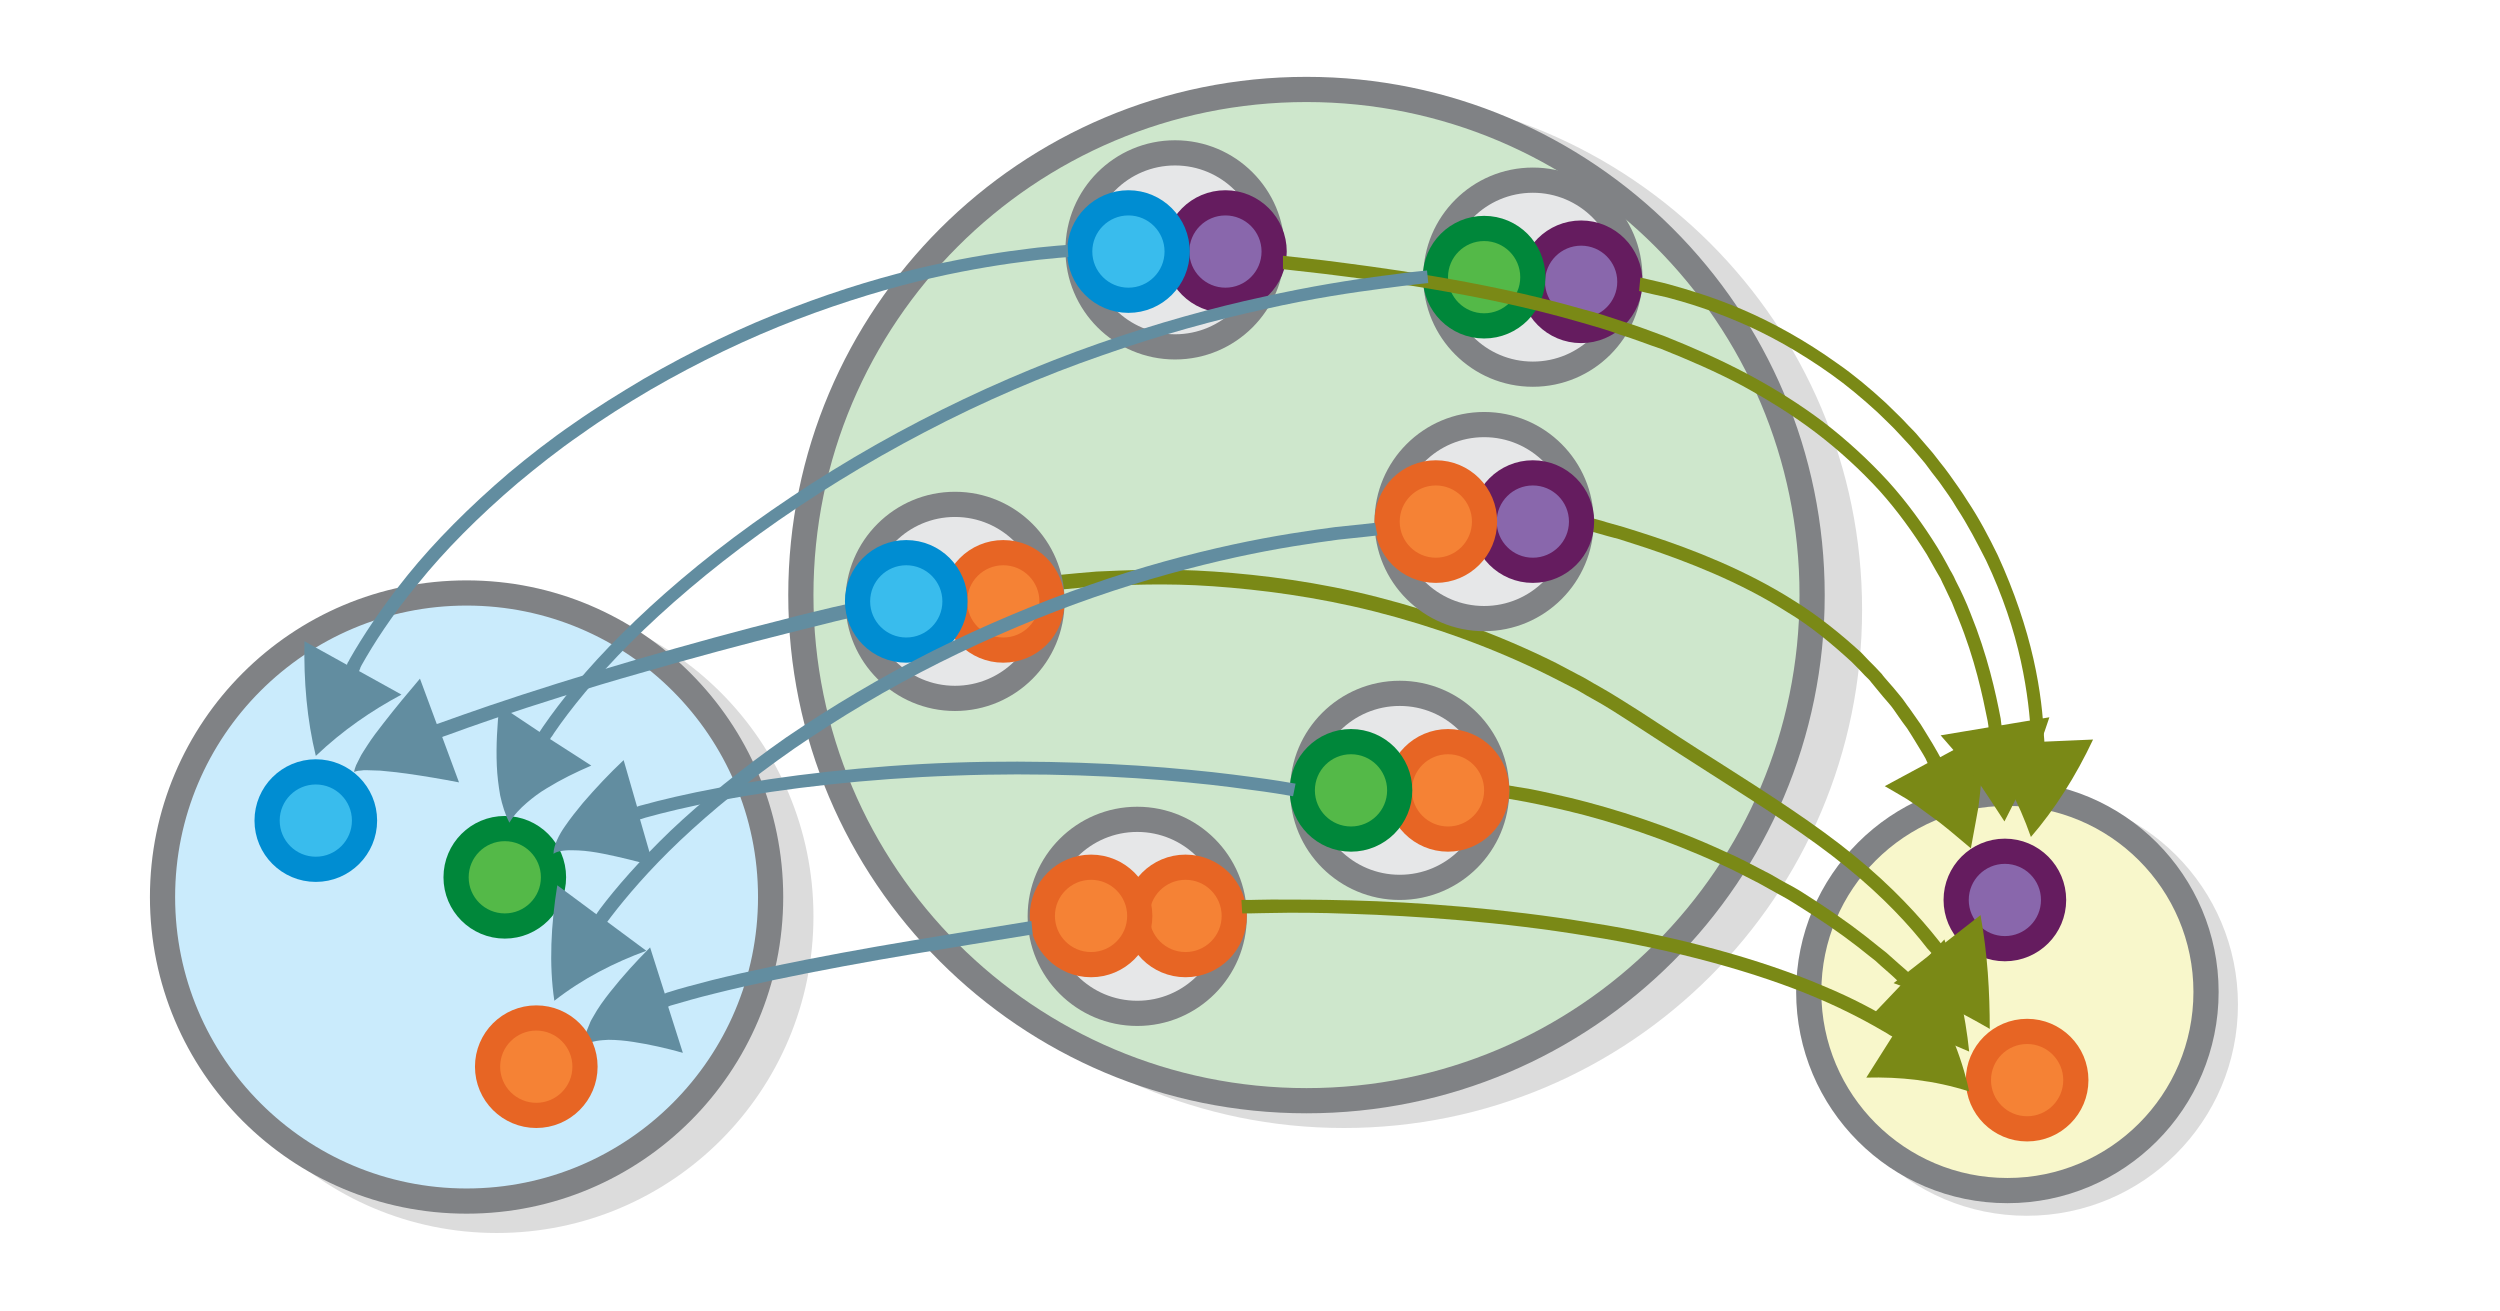
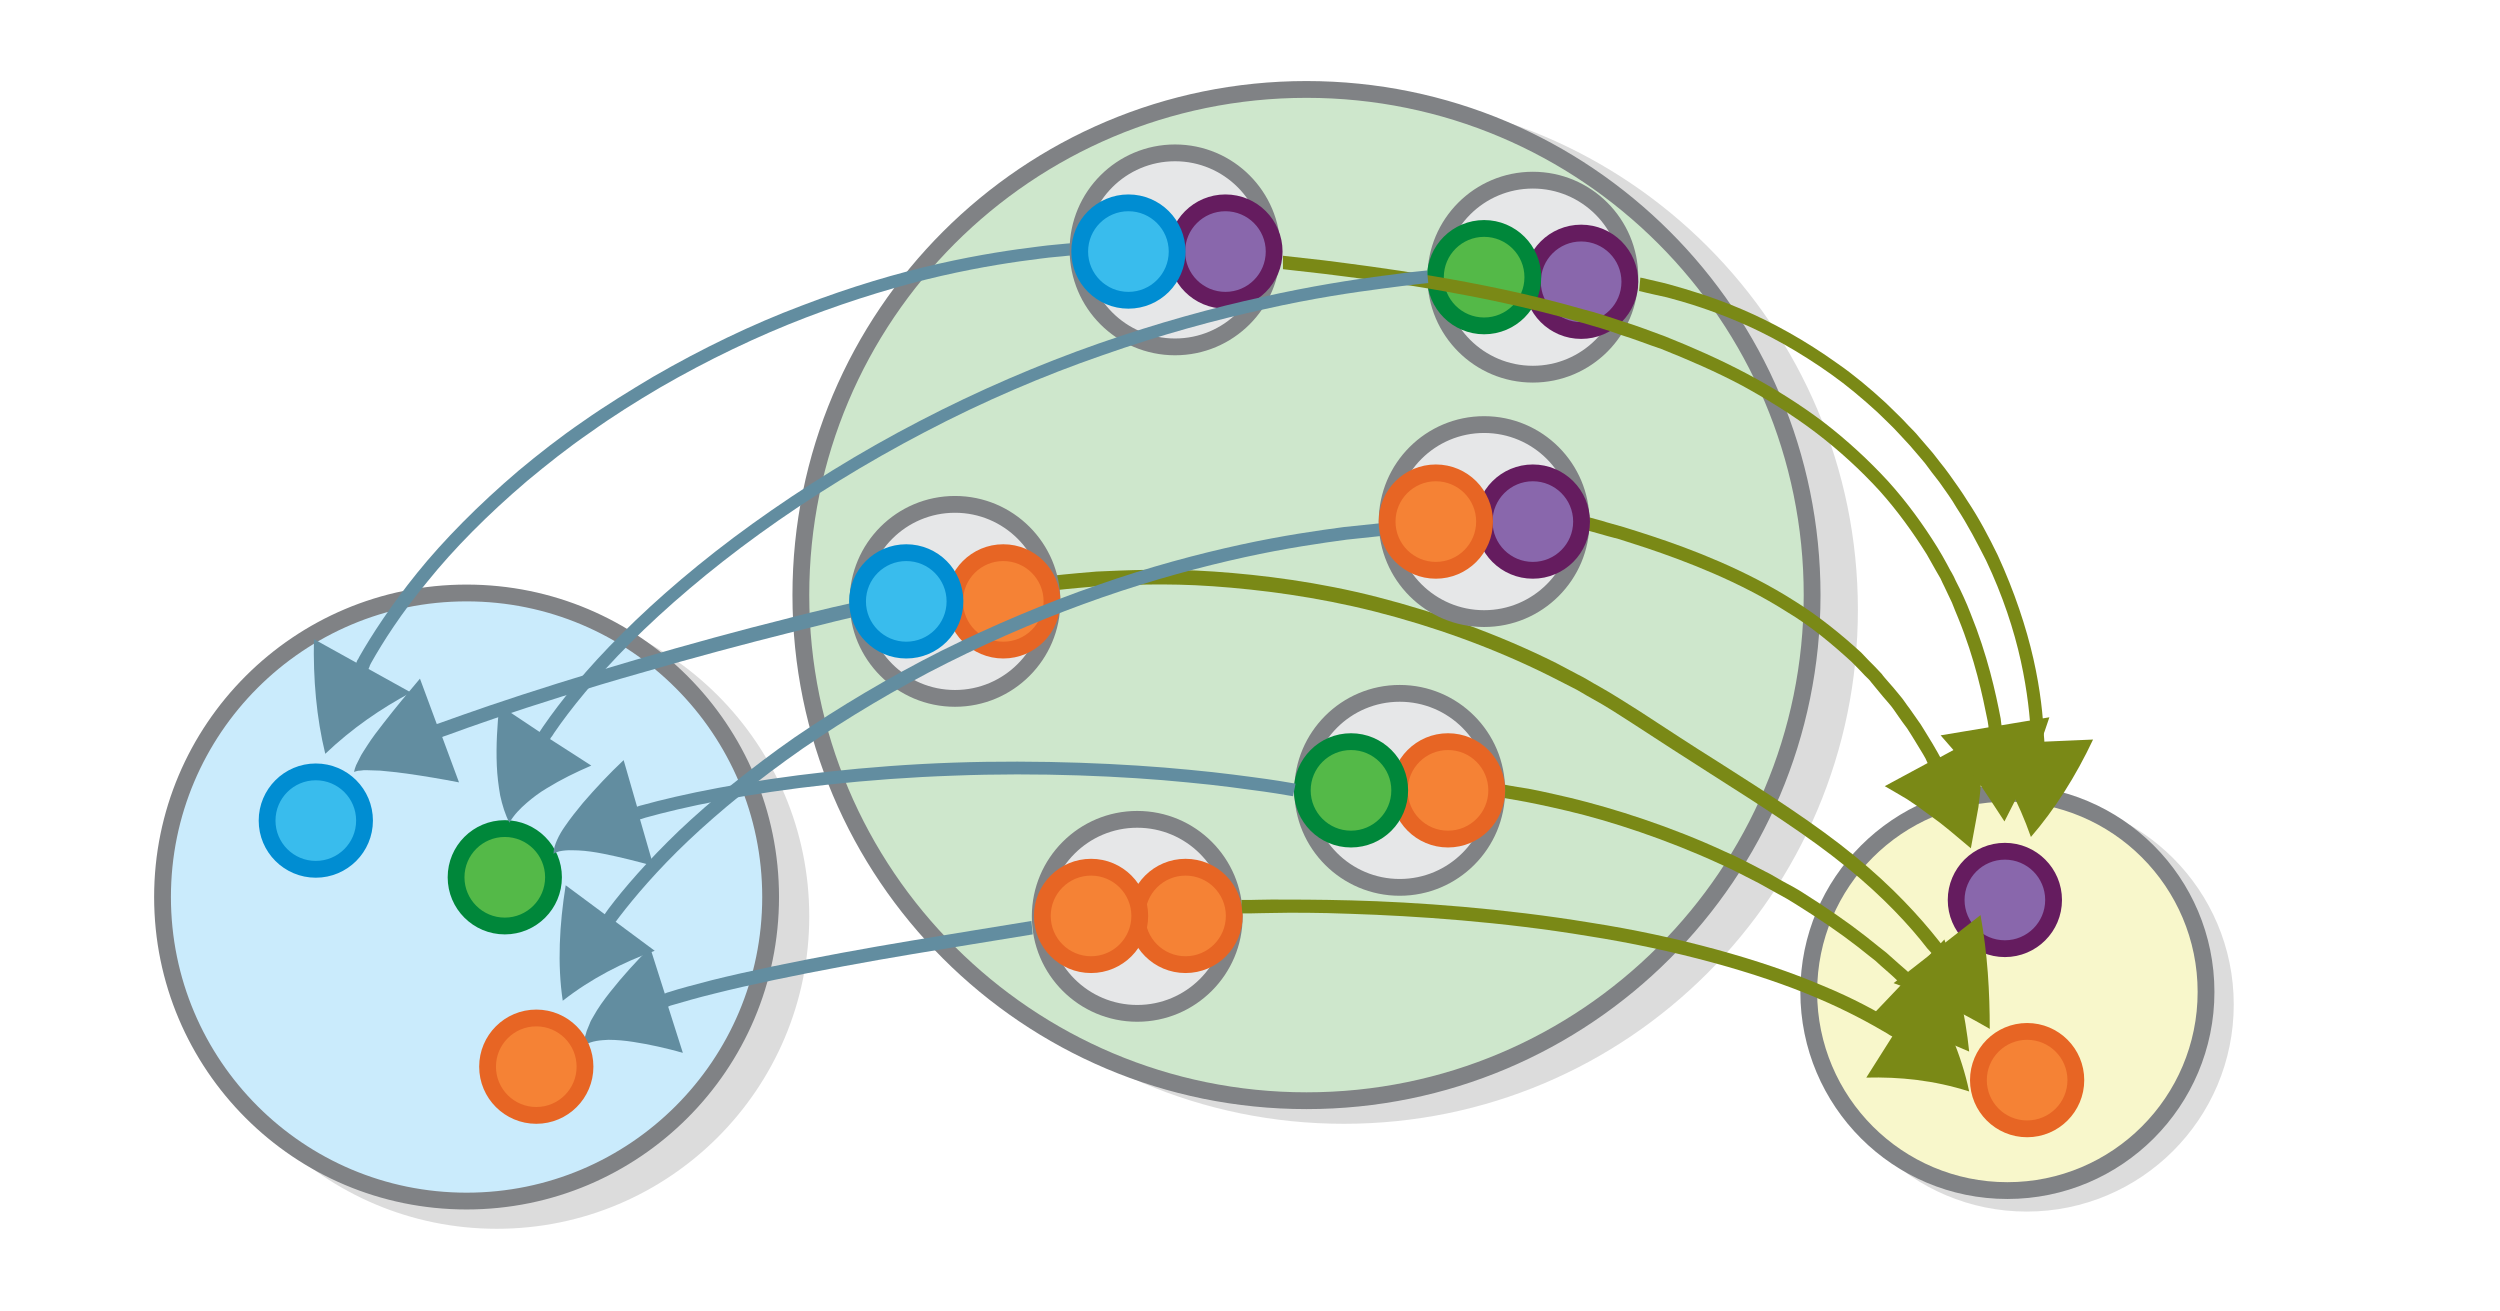
- <svg xmlns="http://www.w3.org/2000/svg" viewBox="0 0 595.3 312">
-   <switch>
-     <g>
-       <circle opacity=".14" stroke="#000" stroke-width="6" stroke-miterlimit="10" cx="320" cy="145.2" r="120.4" />
-       <circle fill="#CEE7CC" stroke="#808285" stroke-width="6" stroke-miterlimit="10" cx="311.1" cy="141.7" r="120.4" />
-       <circle opacity=".14" stroke="#000" stroke-width="6" stroke-miterlimit="10" cx="118.3" cy="218.2" r="72.4" />
-       <circle fill="#CAEBFC" stroke="#808285" stroke-width="6" stroke-miterlimit="10" cx="111.1" cy="213.6" r="72.4" />
-       <circle opacity=".14" stroke="#000" stroke-width="6" stroke-miterlimit="10" cx="482.6" cy="239.2" r="47.3" />
-       <circle fill="#F8F7CB" stroke="#808285" stroke-width="6" stroke-miterlimit="10" cx="478" cy="236.2" r="47.3" />
-       <circle fill="#8967AC" stroke="#651C5F" stroke-width="6" stroke-miterlimit="10" cx="477.4" cy="214.3" r="11.6" />
-       <circle fill="#F58235" stroke="#E76524" stroke-width="6" stroke-miterlimit="10" cx="482.7" cy="257.2" r="11.6" />
-       <circle fill="#39BCED" stroke="#008DD2" stroke-width="6" stroke-miterlimit="10" cx="75.2" cy="195.4" r="11.6" />
-       <circle fill="#54B948" stroke="#00873A" stroke-width="6" stroke-miterlimit="10" cx="120.2" cy="208.9" r="11.6" />
-       <g stroke-width="6" stroke-miterlimit="10">
-         <circle fill="#E6E7E8" stroke="#808285" cx="279.8" cy="59.5" r="23.1" />
-         <circle fill="#8967AC" stroke="#651C5F" cx="291.8" cy="59.9" r="11.6" />
-         <circle fill="#39BCED" stroke="#008DD2" cx="268.7" cy="59.9" r="11.6" />
+ <svg xmlns="http://www.w3.org/2000/svg" viewBox="0 0 595.3 312" version="1.1" id="svg5846">
+   <defs id="defs5850" />
+   <switch id="switch5844">
+     <g id="g5842">
+       <circle opacity=".14" stroke="#000" stroke-width="6" stroke-miterlimit="10" cx="320" cy="145.2" r="120.4" id="circle5754" style="stroke-width:4;stroke-miterlimit:10;stroke-dasharray:none" />
+       <circle fill="#CEE7CC" stroke="#808285" stroke-width="6" stroke-miterlimit="10" cx="311.1" cy="141.7" r="120.4" id="circle5756" style="stroke-width:4;stroke-miterlimit:10;stroke-dasharray:none" />
+       <circle opacity=".14" stroke="#000" stroke-width="6" stroke-miterlimit="10" cx="118.3" cy="218.2" r="72.4" id="circle5758" style="stroke-width:4;stroke-miterlimit:10;stroke-dasharray:none" />
+       <circle fill="#CAEBFC" stroke="#808285" stroke-width="6" stroke-miterlimit="10" cx="111.1" cy="213.6" r="72.4" id="circle5760" style="stroke-width:4;stroke-miterlimit:10;stroke-dasharray:none" />
+       <circle opacity=".14" stroke="#000" stroke-width="6" stroke-miterlimit="10" cx="482.6" cy="239.2" r="47.3" id="circle5762" style="stroke-width:4;stroke-miterlimit:10;stroke-dasharray:none" />
+       <circle fill="#F8F7CB" stroke="#808285" stroke-width="6" stroke-miterlimit="10" cx="478" cy="236.2" r="47.3" id="circle5764" style="stroke-width:4;stroke-miterlimit:10;stroke-dasharray:none" />
+       <circle fill="#8967AC" stroke="#651C5F" stroke-width="6" stroke-miterlimit="10" cx="477.4" cy="214.3" r="11.6" id="circle5766" style="stroke-width:4;stroke-miterlimit:10;stroke-dasharray:none" />
+       <circle fill="#F58235" stroke="#E76524" stroke-width="6" stroke-miterlimit="10" cx="482.7" cy="257.2" r="11.6" id="circle5768" style="stroke-width:4;stroke-miterlimit:10;stroke-dasharray:none" />
+       <circle fill="#39BCED" stroke="#008DD2" stroke-width="6" stroke-miterlimit="10" cx="75.2" cy="195.4" r="11.6" id="circle5770" style="stroke-width:4;stroke-miterlimit:10;stroke-dasharray:none" />
+       <circle fill="#54B948" stroke="#00873A" stroke-width="6" stroke-miterlimit="10" cx="120.2" cy="208.9" r="11.6" id="circle5772" style="stroke-width:4;stroke-miterlimit:10;stroke-dasharray:none" />
+       <g stroke-width="6" stroke-miterlimit="10" id="g5788" style="stroke-width:4;stroke-miterlimit:10;stroke-dasharray:none">
+         <circle fill="#E6E7E8" stroke="#808285" cx="365" cy="66" r="23.1" id="circle5782" style="stroke-width:4;stroke-miterlimit:10;stroke-dasharray:none" />
+         <circle fill="#8967AC" stroke="#651C5F" cx="376.5" cy="67.1" r="11.6" id="circle5784" style="stroke-width:4;stroke-miterlimit:10;stroke-dasharray:none" />
+         <circle fill="#54B948" stroke="#00873A" cx="353.4" cy="66" r="11.6" id="circle5786" style="stroke-width:4;stroke-miterlimit:10;stroke-dasharray:none" />
      </g>
-       <g stroke-width="6" stroke-miterlimit="10">
-         <circle fill="#E6E7E8" stroke="#808285" cx="365" cy="66" r="23.1" />
-         <circle fill="#8967AC" stroke="#651C5F" cx="376.5" cy="67.1" r="11.6" />
-         <circle fill="#54B948" stroke="#00873A" cx="353.4" cy="66" r="11.6" />
+       <g stroke-width="6" stroke-miterlimit="10" id="g5796" style="stroke-width:4;stroke-miterlimit:10;stroke-dasharray:none">
+         <circle fill="#E6E7E8" stroke="#808285" cx="270.8" cy="218.2" r="23.1" id="circle5790" style="stroke-width:4;stroke-miterlimit:10;stroke-dasharray:none" />
+         <circle fill="#F58235" stroke="#E76524" cx="282.3" cy="218.1" r="11.6" id="circle5792" style="stroke-width:4;stroke-miterlimit:10;stroke-dasharray:none" />
+         <circle fill="#F58235" stroke="#E76524" cx="259.8" cy="218.1" r="11.6" id="circle5794" style="stroke-width:4;stroke-miterlimit:10;stroke-dasharray:none" />
      </g>
-       <g stroke-width="6" stroke-miterlimit="10">
-         <circle fill="#E6E7E8" stroke="#808285" cx="270.8" cy="218.2" r="23.1" />
-         <circle fill="#F58235" stroke="#E76524" cx="282.3" cy="218.1" r="11.6" />
-         <circle fill="#F58235" stroke="#E76524" cx="259.8" cy="218.1" r="11.6" />
+       <path fill="#7A8916" d="M250.9 140.6l2.7-.3c1.8-.2 4.4-.4 7.7-.7 6.6-.3 16.2-.8 27.5 0 11.4.8 24.6 2.5 38.5 6 13.8 3.5 28.2 8.6 41.8 15.4l5.1 2.6c1.7.8 3.3 1.9 5 2.8 3.3 1.8 6.5 3.9 9.6 5.9 6.3 4.1 12.6 8.2 18.6 12 12.1 7.7 23.4 14.9 32.2 22.1 8.9 7.2 15.3 14.2 19.3 19.4.4.4.7.8.9 1l.2.2-9.1 7.1c7.6 2.7 15.3 6.5 22.9 10.9 0-8.7-.5-17.8-2.2-27.1l-9.1 7.1-.2-.2c-.2-.2-.5-.6-.9-1.1-4.2-5.3-10.8-12.6-19.8-19.9-9-7.4-20.4-14.7-32.5-22.4-6.1-3.8-12.3-7.9-18.6-12-3.2-2-6.4-4.1-9.8-6-1.7-.9-3.3-2-5-2.8l-5.1-2.7c-13.8-6.9-28.5-12.1-42.5-15.7-14-3.6-27.5-5.3-39-6.1-11.6-.8-21.2-.3-28 0-3.4.3-6 .5-7.8.7-1.8.2-2.8.3-2.8.3l.4 3.5z" id="path5798" style="stroke-width:4;stroke-miterlimit:10;stroke-dasharray:none" />
+       <path fill="#7A8916" d="M356.2 189.7s1.7.3 4.7.8 7.3 1.4 12.4 2.6c10.2 2.4 23.6 6.8 36.2 12.6 3.2 1.4 6.3 3.1 9.3 4.6 1.5.8 3 1.7 4.5 2.5s2.9 1.6 4.3 2.5c5.6 3.5 10.6 6.9 14.7 10.1 1 .8 2 1.6 2.9 2.3.5.4.9.7 1.4 1.1.4.4.8.7 1.2 1.1 1.6 1.4 3 2.6 4.1 3.7.2.2.4.3.5.4l.2.2.2.2-8 8.4c7.9 1.6 16 4 24.1 7.6-.9-8.7-2.9-17.7-5.9-26.7l-8 8.4-.2-.2-.2-.2-.5-.5c-1.2-1-2.6-2.3-4.2-3.7-.4-.4-.8-.7-1.3-1.1-.5-.4-.9-.7-1.4-1.1l-3-2.4c-4.2-3.3-9.3-6.8-15-10.4-1.4-.9-2.9-1.7-4.4-2.5-1.5-.8-3-1.8-4.5-2.5-3.1-1.6-6.2-3.3-9.5-4.7-12.9-6-26.5-10.3-36.8-12.8-5.2-1.2-9.5-2.2-12.6-2.6-3.1-.5-4.8-.9-4.8-.9l-.4 3.2z" id="path5800" style="stroke-width:4;stroke-miterlimit:10;stroke-dasharray:none" />
+       <path fill="#7A8916" d="M295.8 217.5h1.9c1.2 0 3-.1 5.2-.1 4.5-.1 11-.1 18.7.2 15.5.5 36.2 1.9 56.6 5.3 20.4 3.2 40.4 8.7 54.6 14.8 7.1 3 12.7 6.1 16.6 8.4.7.5 1.2.7 1.2.7l-6.2 9.8c7.9-.2 16.1.6 24.5 3.3-1.8-8.6-5.6-17.4-10.5-25.6l-6.2 9.8s-.4-.3-1.2-.8c-3.9-2.4-9.7-5.6-17-8.6-14.5-6.2-34.7-11.8-55.3-15-20.6-3.4-41.4-4.9-57-5.3-7.8-.2-14.3-.2-18.9-.2-2.3 0-4.1.1-5.3.1h-1.9l.2 3.2zM376.1 125.8s1.6.4 4.4 1.2c1.4.4 3.1.9 5.1 1.4 1.9.6 4.1 1.3 6.5 2.1 9.5 3.2 22.1 8 33.4 15.2 5.7 3.4 10.8 7.7 15.4 11.9 1.1 1.1 2.2 2.2 3.2 3.3.5.5 1.1 1 1.5 1.6.5.6.9 1.1 1.4 1.7.9 1.1 1.8 2.2 2.7 3.2.9 1 1.6 2.1 2.3 3.1.7 1 1.4 2 2.1 2.9.6.9 1.2 1.9 1.7 2.7 1 1.7 2 3.2 2.7 4.5.3.7.5 1.1.5 1.1l-10.2 5.5c1.7 1 3.5 2 5.3 3.1 1.7 1.1 3.4 2.3 5.1 3.6l2.6 1.9 2.5 2c1.7 1.4 3.3 2.8 5 4.2.4-2.1.8-4.3 1.2-6.5l.6-3.3.4-3.4c.2-2.3.5-4.6.6-6.9.1-2.3.1-4.7.1-7.1l-10.2 5.5s-.2-.4-.6-1.1c-.7-1.3-1.7-2.9-2.8-4.7-.6-.9-1.1-1.9-1.8-2.8l-2.1-3c-.8-1-1.5-2.2-2.4-3.2-.9-1.1-1.8-2.2-2.8-3.3-.5-.6-1-1.1-1.4-1.7-.5-.6-1.1-1.1-1.6-1.7-1.1-1.1-2.2-2.2-3.3-3.4-4.7-4.3-10.1-8.7-15.9-12.3-11.6-7.4-24.4-12.3-34.1-15.5-2.4-.8-4.7-1.5-6.6-2.1-2-.6-3.7-1-5.2-1.5-2.9-.8-4.5-1.2-4.5-1.2l-.8 3z" id="path5802" style="stroke-width:4;stroke-miterlimit:10;stroke-dasharray:none" />
+       <path fill="#7A8916" d="M305.5 64.1s3.5.4 9.7 1.1c6.2.8 15 1.8 25.5 3.6s22.7 4.2 35.5 7.9c1.6.5 3.2.9 4.8 1.4 1.6.5 3.2 1 4.8 1.6 3.3 1 6.5 2.3 9.8 3.4 6.5 2.6 13 5.4 19.2 8.7 6.2 3.4 12.2 7.1 17.7 11.3 5.5 4.2 10.5 8.8 15 13.7 4.4 4.9 8.1 10.1 11.3 15.2.7 1.3 1.5 2.6 2.2 3.9.4.6.7 1.3 1.1 1.9.3.7.6 1.3.9 1.9.6 1.3 1.2 2.5 1.8 3.8.5 1.3 1 2.5 1.5 3.7 4 9.8 5.8 18.5 7 24.5.2 1 .2 1.5.2 1.5l-11.4 1.9c1.3 1.5 2.7 3.1 4.1 4.7 1.3 1.6 2.6 3.3 3.8 5l1.9 2.6 1.8 2.7 3.6 5.5 3-5.9 1.5-3 1.3-3.1c.9-2.1 1.8-4.2 2.6-6.3.8-2.1 1.6-4.3 2.3-6.5l-11.4 1.9s-.1-.6-.2-1.6c-1.2-6.2-3.1-15-7.2-25.1-.5-1.3-1-2.5-1.6-3.8-.6-1.3-1.2-2.6-1.9-3.9-.3-.7-.6-1.3-1-2-.4-.6-.7-1.3-1.1-2-.7-1.3-1.5-2.7-2.3-4-3.3-5.3-7.1-10.6-11.7-15.7-4.6-5-9.8-9.8-15.4-14.1-5.7-4.3-11.8-8.1-18.2-11.5-6.4-3.4-13-6.3-19.5-8.9-3.3-1.2-6.6-2.5-9.9-3.5-1.6-.5-3.3-1.1-4.9-1.6-1.6-.5-3.3-1-4.9-1.4-12.9-3.7-25.2-6.1-35.8-7.9-10.6-1.8-19.5-2.9-25.7-3.7-6.2-.7-9.8-1.1-9.8-1.1v3.2z" id="path5804" style="stroke-width:4;stroke-miterlimit:10;stroke-dasharray:none" />
+       <path fill="#7A8916" d="M390.3 69.3s.6.1 1.7.4c1.1.3 2.8.6 4.9 1.1 4.2 1.1 10.2 2.9 17 5.8 6.9 2.9 14.5 7.1 22.1 12.5 3.8 2.7 7.5 5.8 11.1 9.1 1.7 1.7 3.6 3.4 5.2 5.2.8.9 1.7 1.8 2.5 2.7l2.4 2.8c.8.9 1.6 1.9 2.3 2.9.7 1 1.5 1.9 2.3 3 1.4 2 2.9 4 4.1 6.1 2.7 4.1 4.9 8.4 7 12.5 4 8.4 6.7 16.7 8.3 24 1.6 7.3 2.2 13.5 2.4 17.8 0 .9.1 1.4.1 1.4l-11.6.5c4.6 6.5 8.6 13.9 11.5 22.2 5.7-6.6 10.7-14.5 14.8-23.2l-11.6.5s0-.5-.1-1.4c-.2-4.5-.8-10.8-2.5-18.3s-4.5-16-8.5-24.7c-2.1-4.3-4.4-8.7-7.2-12.9-1.3-2.1-2.8-4.2-4.3-6.3-.7-1-1.5-2-2.3-3-.8-1-1.5-2-2.4-3l-2.5-2.9c-.8-1-1.7-1.9-2.6-2.8-1.7-1.9-3.6-3.6-5.4-5.4-3.7-3.4-7.5-6.6-11.4-9.3-7.8-5.6-15.7-9.9-22.7-12.9s-13.2-4.8-17.5-6c-2.2-.6-3.9-.9-5-1.2-1.2-.3-1.8-.4-1.8-.4l-.3 3.2z" id="path5806" style="stroke-width:4;stroke-miterlimit:10;stroke-dasharray:none" />
+       <g stroke-width="6" stroke-miterlimit="10" id="g5822" style="stroke-width:4;stroke-miterlimit:10;stroke-dasharray:none">
+         <circle fill="#E6E7E8" stroke="#808285" cx="333.3" cy="188.2" r="23.1" id="circle5816" style="stroke-width:4;stroke-miterlimit:10;stroke-dasharray:none" />
+         <circle fill="#F58235" stroke="#E76524" cx="344.8" cy="188.2" r="11.6" id="circle5818" style="stroke-width:4;stroke-miterlimit:10;stroke-dasharray:none" />
+         <circle fill="#54B948" stroke="#00873A" cx="321.7" cy="188.2" r="11.6" id="circle5820" style="stroke-width:4;stroke-miterlimit:10;stroke-dasharray:none" />
      </g>
-       <path fill="#7A8916" d="M250.9 140.6l2.7-.3c1.8-.2 4.4-.4 7.7-.7 6.6-.3 16.2-.8 27.5 0 11.4.8 24.6 2.5 38.5 6 13.8 3.5 28.2 8.6 41.8 15.4l5.1 2.6c1.7.8 3.3 1.9 5 2.8 3.3 1.8 6.5 3.9 9.6 5.9 6.3 4.1 12.6 8.2 18.6 12 12.1 7.7 23.4 14.9 32.2 22.1 8.9 7.2 15.3 14.2 19.3 19.4.4.4.7.8.9 1l.2.2-9.1 7.1c7.6 2.7 15.3 6.5 22.9 10.9 0-8.7-.5-17.8-2.2-27.1l-9.1 7.1-.2-.2c-.2-.2-.5-.6-.9-1.1-4.2-5.3-10.8-12.6-19.8-19.9-9-7.4-20.4-14.7-32.5-22.4-6.1-3.8-12.3-7.9-18.6-12-3.2-2-6.4-4.1-9.8-6-1.7-.9-3.3-2-5-2.8l-5.1-2.7c-13.8-6.9-28.5-12.1-42.5-15.7-14-3.6-27.5-5.3-39-6.1-11.6-.8-21.2-.3-28 0-3.4.3-6 .5-7.8.7-1.8.2-2.8.3-2.8.3l.4 3.5z" />
-       <path fill="#7A8916" d="M356.2 189.7s1.7.3 4.7.8 7.3 1.4 12.4 2.6c10.2 2.4 23.6 6.8 36.2 12.6 3.2 1.4 6.3 3.1 9.3 4.6 1.5.8 3 1.7 4.5 2.5s2.9 1.6 4.3 2.5c5.6 3.5 10.6 6.9 14.7 10.1 1 .8 2 1.6 2.9 2.3.5.4.9.7 1.4 1.1.4.4.8.7 1.2 1.1 1.6 1.4 3 2.6 4.1 3.7.2.2.4.3.5.4l.2.2.2.2-8 8.4c7.9 1.6 16 4 24.1 7.6-.9-8.7-2.9-17.7-5.9-26.7l-8 8.4-.2-.2-.2-.2-.5-.5c-1.2-1-2.6-2.3-4.2-3.7-.4-.4-.8-.7-1.3-1.1-.5-.4-.9-.7-1.4-1.1l-3-2.4c-4.2-3.3-9.3-6.8-15-10.4-1.4-.9-2.9-1.7-4.4-2.5-1.5-.8-3-1.8-4.5-2.5-3.1-1.6-6.2-3.3-9.5-4.7-12.9-6-26.5-10.3-36.8-12.8-5.2-1.2-9.5-2.2-12.6-2.6-3.1-.5-4.8-.9-4.8-.9l-.4 3.2z" />
-       <path fill="#7A8916" d="M295.8 217.5h1.9c1.2 0 3-.1 5.2-.1 4.5-.1 11-.1 18.7.2 15.5.5 36.2 1.9 56.6 5.3 20.4 3.2 40.4 8.7 54.6 14.8 7.1 3 12.7 6.1 16.6 8.4.7.5 1.2.7 1.2.7l-6.2 9.8c7.9-.2 16.1.6 24.5 3.3-1.8-8.6-5.6-17.4-10.5-25.6l-6.2 9.8s-.4-.3-1.2-.8c-3.9-2.4-9.7-5.6-17-8.6-14.5-6.2-34.7-11.8-55.3-15-20.6-3.4-41.4-4.9-57-5.3-7.8-.2-14.3-.2-18.9-.2-2.3 0-4.1.1-5.3.1h-1.9l.2 3.2zM376.1 125.8s1.6.4 4.4 1.2c1.4.4 3.1.9 5.1 1.4 1.9.6 4.1 1.3 6.5 2.1 9.5 3.2 22.1 8 33.4 15.2 5.7 3.4 10.8 7.7 15.4 11.9 1.1 1.1 2.2 2.2 3.2 3.3.5.5 1.1 1 1.5 1.6.5.6.9 1.1 1.4 1.7.9 1.1 1.8 2.2 2.7 3.2.9 1 1.6 2.1 2.3 3.1.7 1 1.4 2 2.1 2.9.6.9 1.2 1.9 1.7 2.7 1 1.7 2 3.2 2.7 4.5.3.7.5 1.1.5 1.1l-10.2 5.5c1.7 1 3.5 2 5.3 3.1 1.7 1.1 3.4 2.3 5.1 3.6l2.6 1.9 2.5 2c1.7 1.4 3.3 2.8 5 4.2.4-2.1.8-4.3 1.2-6.5l.6-3.3.4-3.4c.2-2.3.5-4.6.6-6.9.1-2.3.1-4.7.1-7.1l-10.2 5.5s-.2-.4-.6-1.1c-.7-1.3-1.7-2.9-2.8-4.7-.6-.9-1.1-1.9-1.8-2.8l-2.1-3c-.8-1-1.5-2.2-2.4-3.2-.9-1.1-1.8-2.2-2.8-3.3-.5-.6-1-1.1-1.4-1.7-.5-.6-1.1-1.1-1.6-1.7-1.1-1.1-2.2-2.2-3.3-3.4-4.7-4.3-10.1-8.7-15.9-12.3-11.6-7.4-24.4-12.3-34.1-15.5-2.4-.8-4.7-1.5-6.6-2.1-2-.6-3.7-1-5.2-1.5-2.9-.8-4.5-1.2-4.5-1.2l-.8 3z" />
-       <path fill="#7A8916" d="M305.5 64.1s3.5.4 9.7 1.1c6.2.8 15 1.8 25.5 3.6s22.7 4.2 35.5 7.9c1.6.5 3.2.9 4.8 1.4 1.6.5 3.2 1 4.8 1.6 3.3 1 6.5 2.3 9.8 3.4 6.5 2.6 13 5.4 19.2 8.7 6.2 3.4 12.2 7.1 17.7 11.3 5.5 4.2 10.5 8.8 15 13.7 4.4 4.9 8.1 10.1 11.3 15.2.7 1.3 1.5 2.6 2.2 3.9.4.6.7 1.3 1.1 1.9.3.7.6 1.3.9 1.9.6 1.3 1.2 2.5 1.8 3.8.5 1.3 1 2.5 1.5 3.7 4 9.8 5.8 18.5 7 24.5.2 1 .2 1.5.2 1.5l-11.4 1.9c1.3 1.5 2.7 3.1 4.1 4.7 1.3 1.6 2.6 3.3 3.8 5l1.9 2.6 1.8 2.7 3.6 5.5 3-5.9 1.5-3 1.3-3.1c.9-2.1 1.8-4.2 2.6-6.3.8-2.1 1.6-4.3 2.3-6.5l-11.4 1.9s-.1-.6-.2-1.6c-1.2-6.2-3.1-15-7.2-25.1-.5-1.3-1-2.5-1.6-3.8-.6-1.3-1.2-2.6-1.9-3.9-.3-.7-.6-1.3-1-2-.4-.6-.7-1.3-1.1-2-.7-1.3-1.5-2.7-2.3-4-3.3-5.3-7.1-10.6-11.7-15.7-4.6-5-9.8-9.8-15.4-14.1-5.7-4.3-11.8-8.1-18.2-11.5-6.4-3.4-13-6.3-19.5-8.9-3.3-1.2-6.6-2.5-9.9-3.5-1.6-.5-3.3-1.1-4.9-1.6-1.6-.5-3.3-1-4.9-1.4-12.9-3.7-25.2-6.1-35.8-7.9-10.6-1.8-19.5-2.9-25.7-3.7-6.2-.7-9.8-1.1-9.8-1.1v3.2z" />
-       <path fill="#7A8916" d="M390.3 69.3s.6.1 1.7.4c1.1.3 2.8.6 4.9 1.1 4.2 1.1 10.2 2.9 17 5.8 6.9 2.9 14.5 7.1 22.1 12.5 3.8 2.7 7.5 5.8 11.1 9.1 1.7 1.7 3.6 3.4 5.2 5.2.8.9 1.7 1.8 2.5 2.7l2.4 2.8c.8.9 1.6 1.9 2.3 2.9.7 1 1.5 1.9 2.3 3 1.4 2 2.9 4 4.1 6.1 2.7 4.1 4.9 8.4 7 12.5 4 8.4 6.7 16.7 8.3 24 1.6 7.3 2.2 13.5 2.4 17.8 0 .9.1 1.4.1 1.4l-11.6.5c4.6 6.5 8.6 13.9 11.5 22.2 5.7-6.6 10.7-14.5 14.8-23.2l-11.6.5s0-.5-.1-1.4c-.2-4.5-.8-10.8-2.5-18.3s-4.5-16-8.5-24.7c-2.1-4.3-4.4-8.7-7.2-12.9-1.3-2.1-2.8-4.2-4.3-6.3-.7-1-1.5-2-2.3-3-.8-1-1.5-2-2.4-3l-2.5-2.9c-.8-1-1.7-1.9-2.6-2.8-1.7-1.9-3.6-3.6-5.4-5.4-3.7-3.4-7.5-6.6-11.4-9.3-7.8-5.6-15.7-9.9-22.7-12.9s-13.2-4.8-17.5-6c-2.2-.6-3.9-.9-5-1.2-1.2-.3-1.8-.4-1.8-.4l-.3 3.2z" />
-       <g stroke-width="6" stroke-miterlimit="10">
-         <circle fill="#E6E7E8" stroke="#808285" cx="353.4" cy="124.2" r="23.1" />
-         <circle fill="#8967AC" stroke="#651C5F" cx="365" cy="124.2" r="11.6" />
-         <circle fill="#F58235" stroke="#E76524" cx="341.9" cy="124.2" r="11.6" />
+       <path d="m 256.452,57.797 c 0,0 -0.8,0.1 -2.4,0.2 -1.6,0.2 -3.8,0.3 -6.7,0.7 -5.8,0.7 -14.1,1.9 -23.8,4.1 -9.8,2.2 -21,5.5 -32.7,10 -11.7,4.4 -23.7,10.2 -35.3,16.9 -5.7,3.4 -11.4,6.9 -16.8,10.7 -5.4,3.7 -10.5,7.7 -15.3,11.7 -9.5,8.1 -17.8,16.5 -24.1,24.3 -6.3,7.8 -10.9,14.9 -13.8,20 l -0.3,0.6 -0.1,0.1 c 0,0.1 -0.1,0.1 -0.1,0.2 -0.1,0.1 -0.1,0.2 -0.1,0.3 l -0.1,0.2 -10.1,-5.6 c -0.2,9.5 0.6,18.7 2.7,27.3 6.4,-6.1 13.3,-10.8 20.4,-14.6 l -10.1,-5.6 c 0,0 0,-0.1 0.1,-0.2 0,-0.1 0.1,-0.2 0.1,-0.3 0,-0.1 0.1,-0.1 0.1,-0.2 v -0.1 l 0.3,-0.6 c 2.8,-5 7.2,-11.9 13.5,-19.5 6.2,-7.7 14.3,-15.9 23.7,-23.9 4.7,-3.9 9.7,-7.9 15.1,-11.6 5.3,-3.8 10.9,-7.3 16.5,-10.6 11.4,-6.6 23.3,-12.3 34.8,-16.7 11.5,-4.4 22.6,-7.7 32.2,-9.9 9.6,-2.2 17.8,-3.4 23.5,-4.1 2.9,-0.4 5.1,-0.5 6.6,-0.7 1.5,-0.1 2.4,-0.2 2.4,-0.2 z" id="path5824" style="fill:#628da0;stroke-width:4;stroke-miterlimit:10;stroke-dasharray:none" />
+       <g stroke-width="6" stroke-miterlimit="10" id="g5780" style="stroke-width:4;stroke-miterlimit:10;stroke-dasharray:none">
+         <circle fill="#E6E7E8" stroke="#808285" cx="279.8" cy="59.5" r="23.1" id="circle5774" style="stroke-width:4;stroke-miterlimit:10;stroke-dasharray:none" />
+         <circle fill="#8967AC" stroke="#651C5F" cx="291.8" cy="59.9" r="11.6" id="circle5776" style="stroke-width:4;stroke-miterlimit:10;stroke-dasharray:none" />
+         <circle fill="#39BCED" stroke="#008DD2" cx="268.7" cy="59.9" r="11.6" id="circle5778" style="stroke-width:4;stroke-miterlimit:10;stroke-dasharray:none" />
      </g>
-       <g stroke-width="6" stroke-miterlimit="10">
-         <circle fill="#E6E7E8" stroke="#808285" cx="333.3" cy="188.2" r="23.1" />
-         <circle fill="#F58235" stroke="#E76524" cx="344.8" cy="188.2" r="11.6" />
-         <circle fill="#54B948" stroke="#00873A" cx="321.7" cy="188.2" r="11.6" />
+       <path fill="#628DA0" d="M202.7 143.6s-1.6.4-4.4 1c-2.8.7-6.9 1.6-11.7 2.9-9.7 2.4-22.5 5.9-35.2 9.6-12.7 3.7-25.4 7.7-34.8 10.9-4.7 1.6-8.6 3-11.4 4-.7.3-1.2.4-1.2.4l-4-10.8c-2.9 3.4-5.8 6.9-8.6 10.5-1.4 1.8-2.8 3.6-4 5.5-.6 1-1.3 1.9-1.8 3l-.4.8-.4.8c-.2.5-.4 1.1-.5 1.6.6-.2 1-.3 1.5-.3l.8-.1h.8c1 0 2.1.1 3.1.1 2.1.2 4.2.4 6.3.7 4.2.6 8.4 1.3 12.5 2.1l-4-10.8s.4-.2 1.1-.4c2.7-1 6.6-2.4 11.3-4 9.4-3.2 22-7.2 34.7-10.8 12.7-3.7 25.5-7.1 35.1-9.5l11.6-2.9c2.8-.7 4.4-1 4.4-1l-.8-3.3zM245.6 219.3s-5.6.9-14.1 2.3-19.8 3.2-31.1 5.3c-11.3 2.1-22.5 4.4-30.9 6.5-4.2 1.1-7.7 2-10.1 2.8-.4.1-.7.2-.9.3l-.2.1-3.5-11c-3.3 3.3-6.5 6.8-9.5 10.6-1.5 1.9-2.9 3.8-4.1 6-.3.5-.6 1-.8 1.6-.2.6-.5 1.1-.7 1.7-.2.6-.3 1.2-.5 1.7-.1.6-.1 1.2-.1 1.7 1.9-1.1 3.9-1.2 5.8-1.3 1.9 0 4 .2 5.9.5 3.9.6 7.9 1.5 11.8 2.6l-3.5-11s.1 0 .2-.1c.2-.1.5-.2.9-.3 2.4-.7 5.8-1.7 9.9-2.7 8.3-2.1 19.4-4.4 30.7-6.5 11.2-2.1 22.5-3.9 31-5.3s14.1-2.3 14.1-2.3l-.3-3.2z" id="path5826" style="stroke-width:4;stroke-miterlimit:10;stroke-dasharray:none" />
+       <g stroke-width="6" stroke-miterlimit="10" id="g5834" style="stroke-width:4;stroke-miterlimit:10;stroke-dasharray:none">
+         <circle fill="#E6E7E8" stroke="#808285" cx="227.4" cy="143.2" r="23.1" id="circle5828" style="stroke-width:4;stroke-miterlimit:10;stroke-dasharray:none" />
+         <circle fill="#F58235" stroke="#E76524" cx="238.9" cy="143.2" r="11.6" id="circle5830" style="stroke-width:4;stroke-miterlimit:10;stroke-dasharray:none" />
+         <circle fill="#39BCED" stroke="#008DD2" cx="215.8" cy="143.2" r="11.6" id="circle5832" style="stroke-width:4;stroke-miterlimit:10;stroke-dasharray:none" />
      </g>
-       <path fill="#628DA0" d="M254.2 58.3s-.8.1-2.4.2c-1.6.2-3.8.3-6.7.7-5.8.7-14.1 1.9-23.8 4.1-9.8 2.2-21 5.5-32.7 10-11.7 4.4-23.7 10.2-35.3 16.9-5.7 3.4-11.4 6.9-16.8 10.7-5.4 3.7-10.5 7.7-15.3 11.7-9.5 8.1-17.8 16.5-24.1 24.3-6.3 7.8-10.9 14.9-13.8 20l-.3.6-.1.1c0 .1-.1.1-.1.2-.1.1-.1.2-.1.3l-.1.2-10.1-5.6c-.2 9.5.6 18.7 2.7 27.3 6.4-6.1 13.3-10.8 20.4-14.6l-10.1-5.6s0-.1.1-.2c0-.1.1-.2.1-.3 0-.1.1-.1.1-.2v-.1l.3-.6c2.8-5 7.2-11.9 13.5-19.5 6.2-7.7 14.3-15.9 23.7-23.9 4.7-3.9 9.7-7.9 15.1-11.6 5.3-3.8 10.9-7.3 16.5-10.6 11.4-6.6 23.3-12.3 34.8-16.7 11.5-4.4 22.6-7.7 32.2-9.9 9.6-2.2 17.8-3.4 23.5-4.1 2.9-.4 5.1-.5 6.6-.7 1.5-.1 2.4-.2 2.4-.2l-.2-2.9z" />
-       <path fill="#628DA0" d="M202.7 143.6s-1.6.4-4.4 1c-2.8.7-6.9 1.6-11.7 2.9-9.7 2.4-22.5 5.9-35.2 9.6-12.7 3.7-25.4 7.7-34.8 10.9-4.7 1.6-8.6 3-11.4 4-.7.3-1.2.4-1.2.4l-4-10.8c-2.9 3.4-5.8 6.9-8.6 10.5-1.4 1.8-2.8 3.6-4 5.5-.6 1-1.3 1.9-1.8 3l-.4.8-.4.8c-.2.5-.4 1.1-.5 1.6.6-.2 1-.3 1.5-.3l.8-.1h.8c1 0 2.1.1 3.1.1 2.1.2 4.2.4 6.3.7 4.2.6 8.4 1.3 12.5 2.1l-4-10.8s.4-.2 1.1-.4c2.7-1 6.6-2.4 11.3-4 9.4-3.2 22-7.2 34.7-10.8 12.7-3.7 25.5-7.1 35.1-9.5l11.6-2.9c2.8-.7 4.4-1 4.4-1l-.8-3.3zM245.6 219.3s-5.6.9-14.1 2.3-19.8 3.2-31.1 5.3c-11.3 2.1-22.5 4.4-30.9 6.5-4.2 1.1-7.7 2-10.1 2.8-.4.1-.7.2-.9.3l-.2.1-3.5-11c-3.3 3.3-6.5 6.8-9.5 10.6-1.5 1.9-2.9 3.8-4.1 6-.3.5-.6 1-.8 1.6-.2.6-.5 1.1-.7 1.7-.2.6-.3 1.2-.5 1.7-.1.6-.1 1.2-.1 1.7 1.9-1.1 3.9-1.2 5.8-1.3 1.9 0 4 .2 5.9.5 3.9.6 7.9 1.5 11.8 2.6l-3.5-11s.1 0 .2-.1c.2-.1.5-.2.9-.3 2.4-.7 5.8-1.7 9.9-2.7 8.3-2.1 19.4-4.4 30.7-6.5 11.2-2.1 22.5-3.9 31-5.3s14.1-2.3 14.1-2.3l-.3-3.2z" />
-       <g stroke-width="6" stroke-miterlimit="10">
-         <circle fill="#E6E7E8" stroke="#808285" cx="227.4" cy="143.2" r="23.1" />
-         <circle fill="#F58235" stroke="#E76524" cx="238.9" cy="143.2" r="11.6" />
-         <circle fill="#39BCED" stroke="#008DD2" cx="215.8" cy="143.2" r="11.6" />
+       <path fill="#628DA0" d="M308.5 186.6l-1.8-.3c-1.2-.2-2.9-.5-5.1-.8-4.4-.6-10.8-1.5-18.4-2.2-15.3-1.5-35.7-2.4-56.2-1.7-20.4.7-40.8 3.1-55.9 6-7.5 1.4-13.8 2.9-18.1 4.1-.9.2-1.3.4-1.3.4l-3.2-11.1c-3.4 3.2-6.6 6.6-9.7 10.2-1.5 1.8-3 3.7-4.3 5.6-.7 1-1.3 2-1.8 3.1s-.9 2.3-.9 3.4c.9-.6 1.9-.7 2.9-.8 1-.1 2 0 3 0 2 .1 4 .4 6 .8 4 .8 8 1.8 11.9 2.9l-3.2-11.1s.5-.1 1.3-.4c4.3-1.2 10.4-2.7 17.9-4.1 14.9-2.9 35.1-5.2 55.4-5.9 20.3-.8 40.6.1 55.7 1.6 7.6.7 13.9 1.6 18.3 2.2 2.2.3 3.9.6 5.1.8l1.8.3.6-3zM339.8 64.4s-1 .1-2.8.3c-.9.1-2.1.2-3.4.4-1.3.2-2.9.4-4.6.6-6.9.9-16.7 2.4-28.3 5-11.6 2.5-25.1 6.2-39.1 11.1-14 4.9-28.7 11.2-42.7 18.5-14.1 7.3-27.6 15.7-39.7 24.4-12.1 8.7-22.7 17.8-31.1 26.2-8.5 8.4-14.7 16.2-18.7 22l-.6.9c-.1.1-.1.2-.2.3-.1.1-.1.2-.1.2l-9.6-6.4c-.5 4.8-.8 9.6-.6 14.4.1 2.4.4 4.8.8 7.1.5 2.3 1.2 4.6 2.2 6.5 1.1-1.9 2.6-3.4 4.1-4.7 1.5-1.3 3.1-2.5 4.8-3.5 3.4-2.1 6.9-3.8 10.6-5.4L131 176s0-.1.1-.2c0-.1.1-.2.2-.3.2-.3.4-.5.6-.9 3.8-5.6 10-13.3 18.3-21.6s18.8-17.3 30.7-25.9c11.9-8.6 25.3-16.9 39.3-24.2 13.9-7.3 28.4-13.5 42.3-18.3 13.9-4.9 27.2-8.5 38.7-11 11.5-2.6 21.2-4 28.1-4.9 1.7-.2 3.2-.4 4.6-.6 1.3-.1 2.5-.3 3.4-.4 1.8-.2 2.8-.3 2.8-.3l-.3-3z" id="path5836" style="stroke-width:4;stroke-miterlimit:10;stroke-dasharray:none" />
+       <path d="m 329.4,124.5 c 0,0 -3.4,0.4 -9.4,1 -6,0.8 -14.5,2 -24.6,4.2 -10.1,2.2 -21.8,5.3 -34,9.6 -12.2,4.2 -25,9.6 -37.3,15.7 -12.3,6.2 -24.2,13.3 -34.9,20.6 -10.6,7.4 -20,15.1 -27.5,22.2 -7.5,7.2 -13.2,13.8 -16.8,18.6 -0.6,0.8 -0.9,1.3 -0.9,1.3 l -9.3,-6.9 c -1.5,9.4 -2,18.8 -0.7,27.5 6.9,-5.4 14.3,-9.1 21.9,-11.9 l -9.3,-6.9 0.9,-1.2 c 3.6,-4.7 9.1,-11.2 16.5,-18.2 7.4,-7 16.7,-14.6 27.2,-21.9 10.5,-7.2 22.3,-14.3 34.5,-20.4 12.2,-6.1 24.8,-11.4 36.9,-15.6 12.1,-4.2 23.7,-7.3 33.7,-9.5 10,-2.2 18.5,-3.4 24.4,-4.2 5.9,-0.6 9.3,-1 9.3,-1 z" id="path5838" style="fill:#628da0;stroke-width:4;stroke-miterlimit:10;stroke-dasharray:none" />
+       <g stroke-width="6" stroke-miterlimit="10" id="g5814" style="stroke-width:4;stroke-miterlimit:10;stroke-dasharray:none">
+         <circle fill="#E6E7E8" stroke="#808285" cx="353.4" cy="124.2" r="23.1" id="circle5808" style="stroke-width:4;stroke-miterlimit:10;stroke-dasharray:none" />
+         <circle fill="#8967AC" stroke="#651C5F" cx="365" cy="124.2" r="11.6" id="circle5810" style="stroke-width:4;stroke-miterlimit:10;stroke-dasharray:none" />
+         <circle fill="#F58235" stroke="#E76524" cx="341.9" cy="124.2" r="11.6" id="circle5812" style="stroke-width:4;stroke-miterlimit:10;stroke-dasharray:none" />
      </g>
-       <path fill="#628DA0" d="M308.5 186.6l-1.8-.3c-1.2-.2-2.9-.5-5.1-.8-4.4-.6-10.8-1.5-18.4-2.2-15.3-1.5-35.7-2.4-56.2-1.7-20.4.7-40.8 3.1-55.9 6-7.5 1.4-13.8 2.9-18.1 4.1-.9.2-1.3.4-1.3.4l-3.2-11.1c-3.4 3.2-6.6 6.6-9.7 10.2-1.5 1.8-3 3.7-4.3 5.6-.7 1-1.3 2-1.8 3.1s-.9 2.3-.9 3.4c.9-.6 1.9-.7 2.9-.8 1-.1 2 0 3 0 2 .1 4 .4 6 .8 4 .8 8 1.8 11.9 2.9l-3.2-11.1s.5-.1 1.3-.4c4.3-1.2 10.4-2.7 17.9-4.1 14.9-2.9 35.1-5.2 55.4-5.9 20.3-.8 40.6.1 55.7 1.6 7.6.7 13.9 1.6 18.3 2.2 2.2.3 3.9.6 5.1.8l1.8.3.6-3zM339.8 64.4s-1 .1-2.8.3c-.9.1-2.1.2-3.4.4-1.3.2-2.9.4-4.6.6-6.9.9-16.7 2.4-28.3 5-11.6 2.5-25.1 6.2-39.1 11.1-14 4.9-28.7 11.2-42.7 18.5-14.1 7.3-27.6 15.7-39.7 24.4-12.1 8.7-22.7 17.8-31.1 26.2-8.5 8.4-14.7 16.2-18.7 22l-.6.9c-.1.1-.1.2-.2.3-.1.1-.1.2-.1.2l-9.6-6.4c-.5 4.8-.8 9.6-.6 14.4.1 2.4.4 4.8.8 7.1.5 2.3 1.2 4.6 2.2 6.5 1.1-1.9 2.6-3.4 4.1-4.7 1.5-1.3 3.1-2.5 4.8-3.5 3.4-2.1 6.9-3.8 10.6-5.4L131 176s0-.1.1-.2c0-.1.1-.2.2-.3.2-.3.4-.5.6-.9 3.8-5.6 10-13.3 18.3-21.6s18.8-17.3 30.7-25.9c11.9-8.6 25.3-16.9 39.3-24.2 13.9-7.3 28.4-13.5 42.3-18.3 13.9-4.9 27.2-8.5 38.7-11 11.5-2.6 21.2-4 28.1-4.9 1.7-.2 3.2-.4 4.6-.6 1.3-.1 2.5-.3 3.4-.4 1.8-.2 2.8-.3 2.8-.3l-.3-3z" />
-       <path fill="#628DA0" d="M327.4 124.5s-3.4.4-9.4 1c-6 .8-14.5 2-24.6 4.2-10.1 2.2-21.8 5.3-34 9.6-12.2 4.2-25 9.6-37.3 15.7-12.3 6.2-24.2 13.3-34.9 20.6-10.6 7.4-20 15.1-27.5 22.2-7.5 7.2-13.2 13.8-16.8 18.6-.6.8-.9 1.3-.9 1.3l-9.3-6.9c-1.5 9.4-2 18.8-.7 27.5 6.9-5.4 14.3-9.1 21.9-11.9l-9.3-6.9.9-1.2c3.6-4.7 9.1-11.2 16.5-18.2s16.7-14.6 27.2-21.9c10.5-7.2 22.3-14.3 34.5-20.4 12.2-6.1 24.8-11.4 36.9-15.6 12.1-4.2 23.7-7.3 33.7-9.5 10-2.2 18.5-3.4 24.4-4.2 5.9-.6 9.3-1 9.3-1l-.6-3z" />
-       <circle fill="#F58235" stroke="#E76524" stroke-width="6" stroke-miterlimit="10" cx="127.7" cy="254" r="11.6" />
+       <circle fill="#F58235" stroke="#E76524" stroke-width="6" stroke-miterlimit="10" cx="127.7" cy="254" r="11.6" id="circle5840" style="stroke-width:4;stroke-miterlimit:10;stroke-dasharray:none" />
    </g>
  </switch>
</svg>
